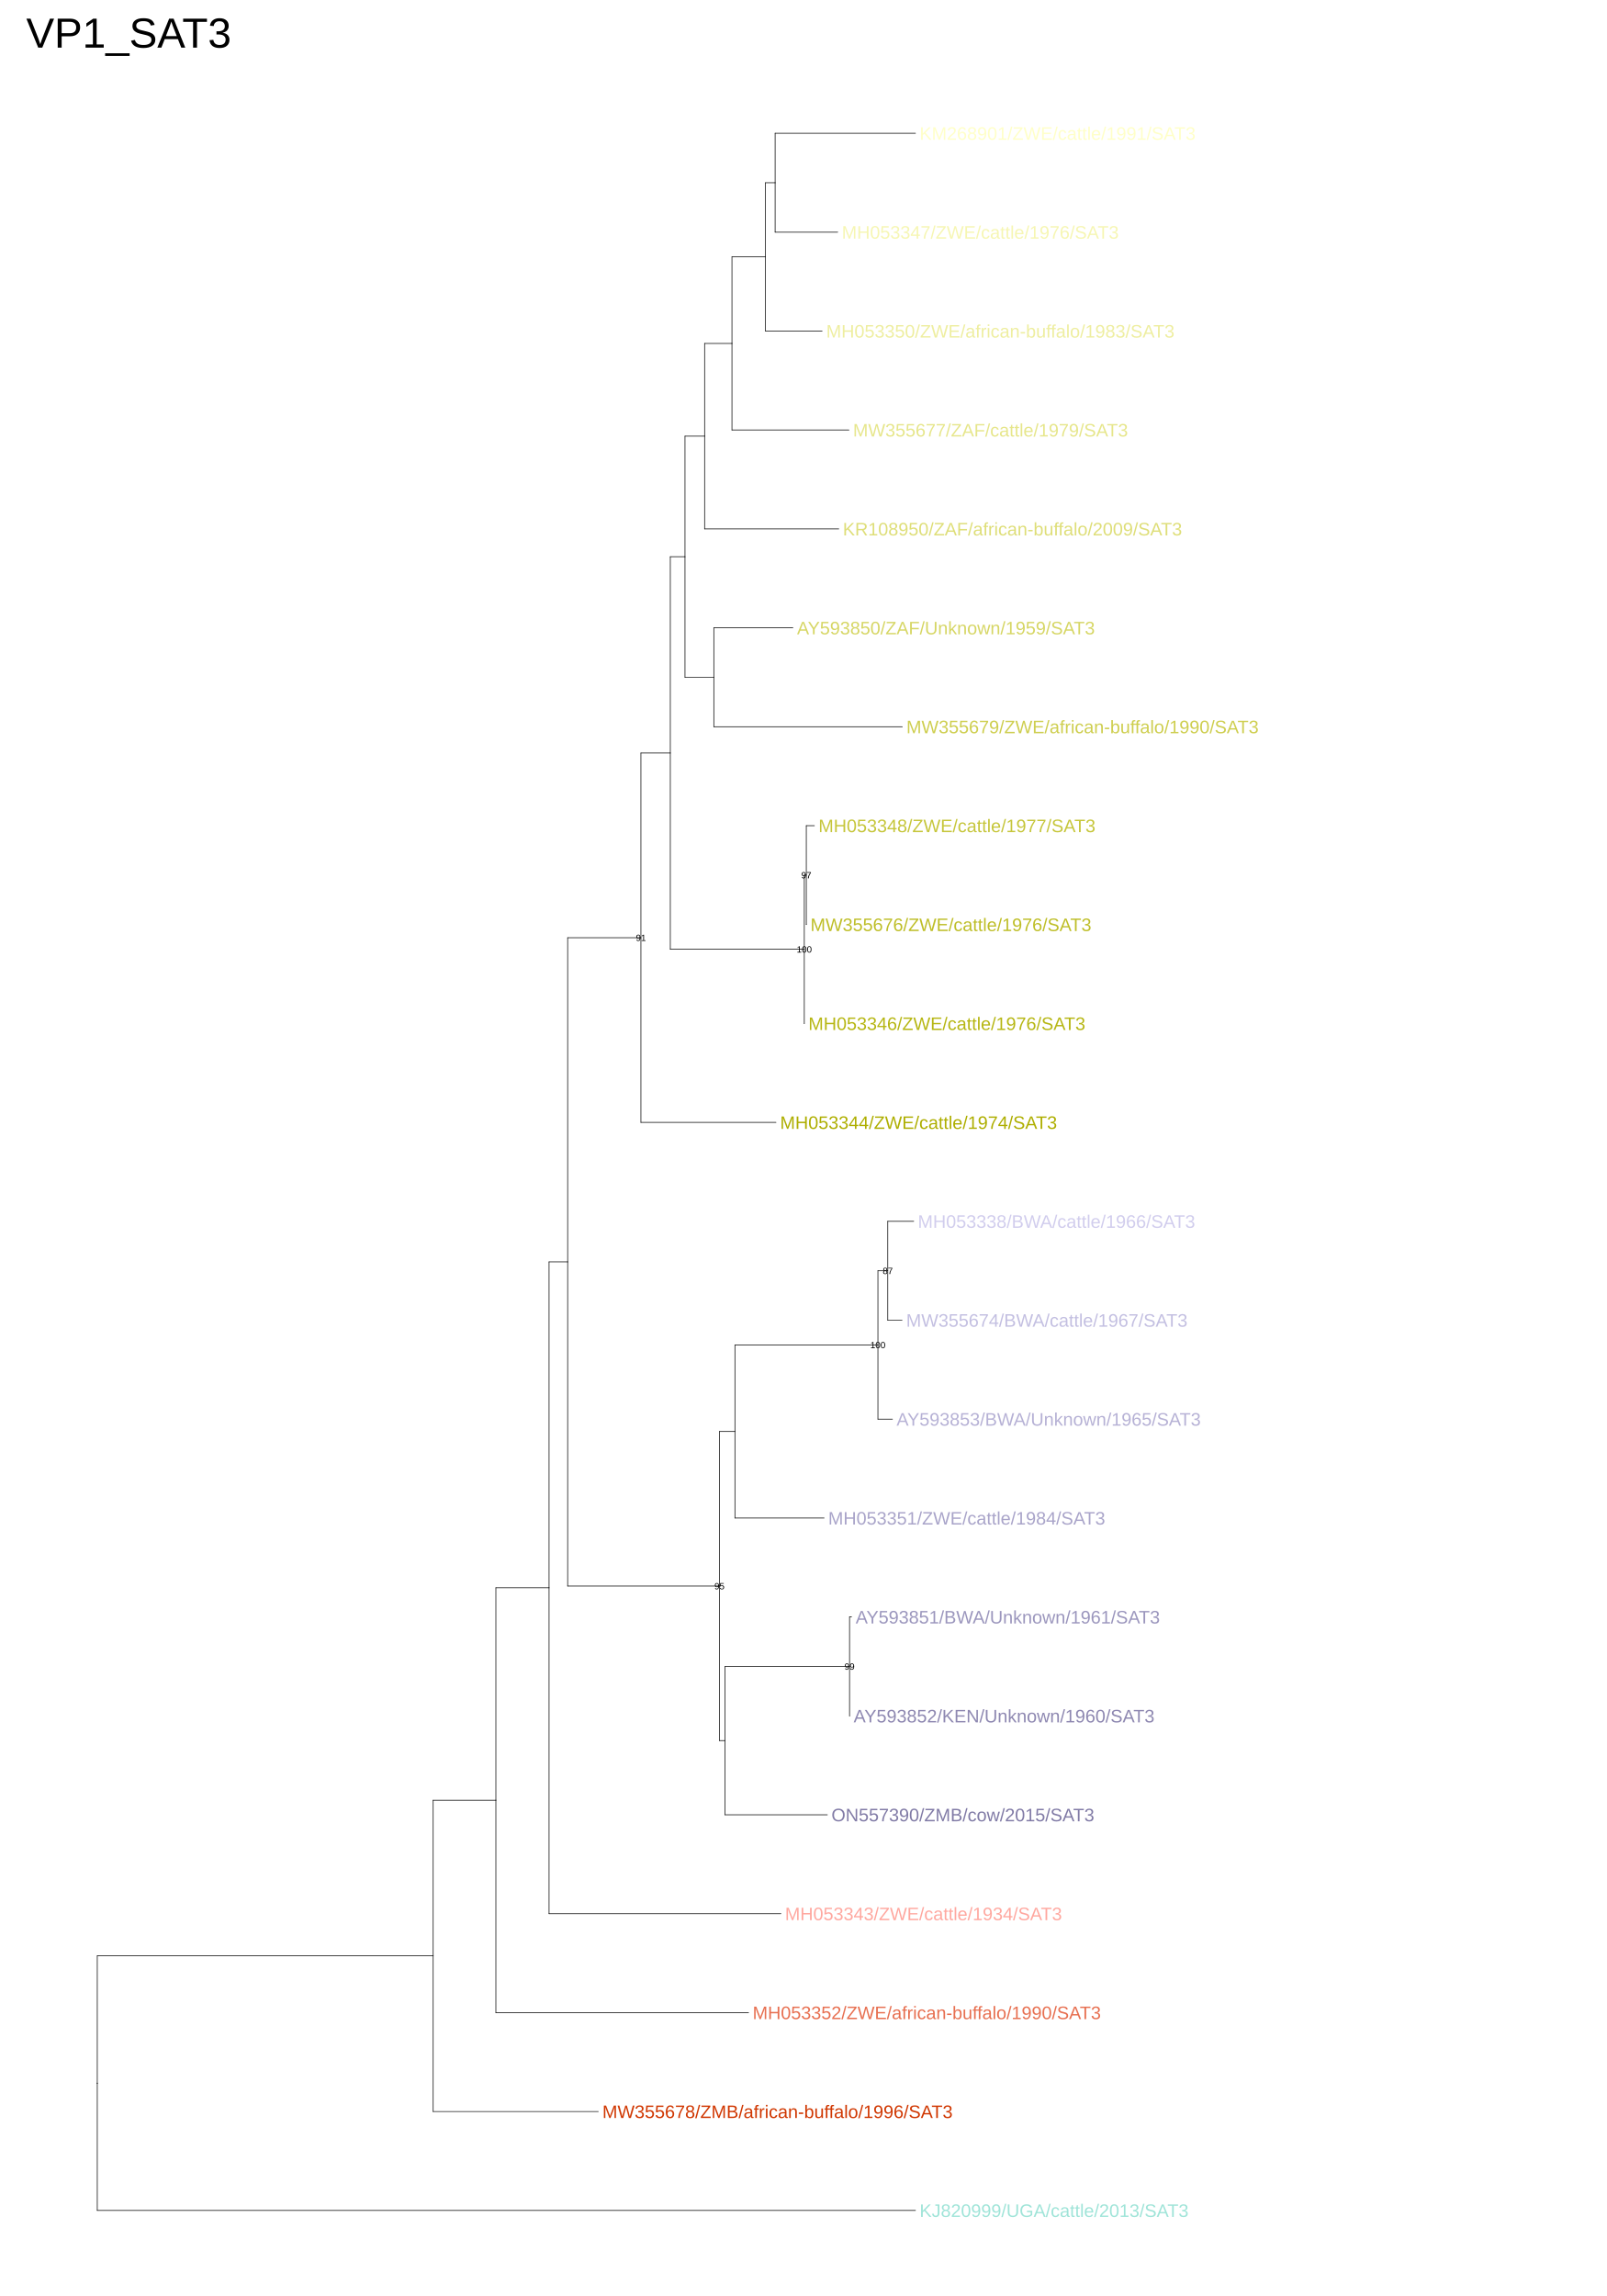
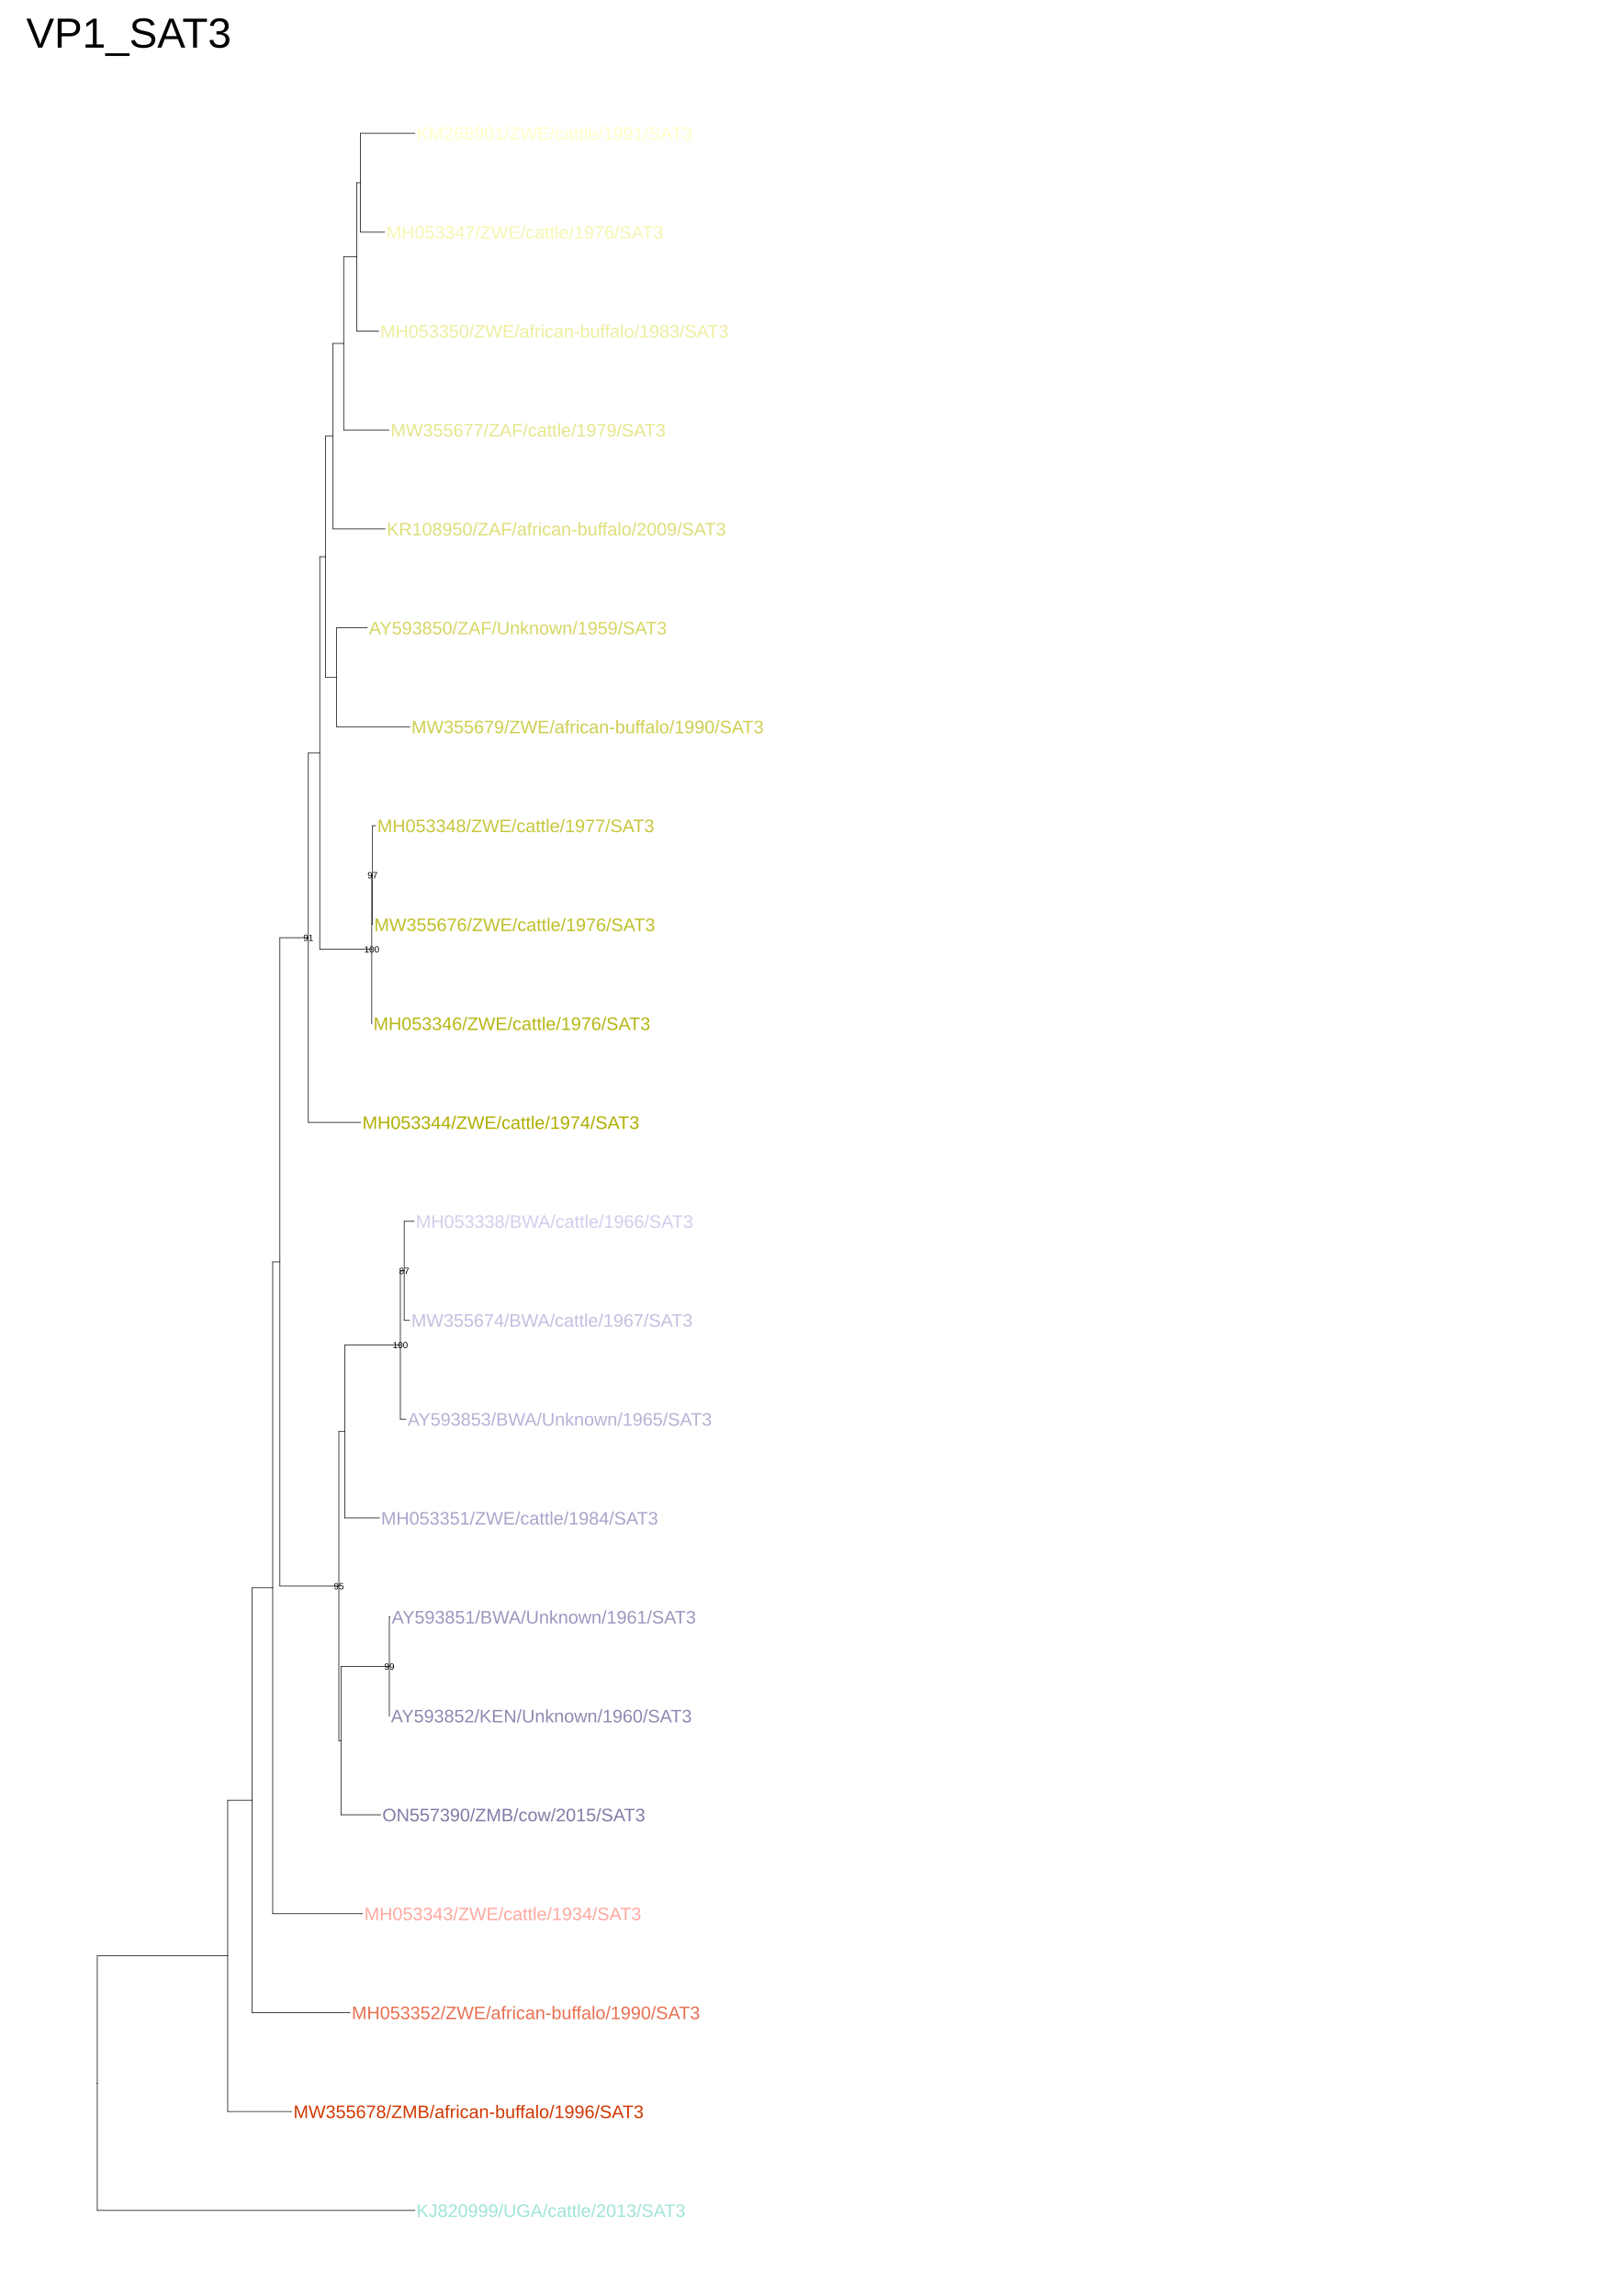
<svg xmlns="http://www.w3.org/2000/svg" class="svglite" width="504.00pt" height="720.00pt" viewBox="0 0 504.00 720.00">
  <defs>
    <style type="text/css">
    .svglite line, .svglite polyline, .svglite polygon, .svglite path, .svglite rect, .svglite circle {
      fill: none;
      stroke: #000000;
      stroke-linecap: round;
      stroke-linejoin: round;
      stroke-miterlimit: 10.00;
    }
    .svglite text {
      white-space: pre;
    }
  </style>
  </defs>
  <rect width="100%" height="100%" style="stroke: none; fill: #FFFFFF;" />
  <defs>
    <clipPath id="cpMC4wMHw1MDQuMDB8MC4wMHw3MjAuMDA=">
      <rect x="0.00" y="0.00" width="504.00" height="720.00" />
    </clipPath>
  </defs>
  <g clip-path="url(#cpMC4wMHw1MDQuMDB8MC4wMHw3MjAuMDA=)">
    <rect x="0.00" y="0.00" width="504.00" height="720.00" style="stroke-width: 1.07; stroke: #FFFFFF; fill: #FFFFFF;" />
  </g>
  <defs>
    <clipPath id="cpOC4yMnw0OTguNTJ8MjMuMTh8NzExLjc4">
      <rect x="8.22" y="23.18" width="490.30" height="688.60" />
    </clipPath>
  </defs>
  <g clip-path="url(#cpOC4yMnw0OTguNTJ8MjMuMTh8NzExLjc4)">
    <rect x="8.22" y="23.18" width="490.30" height="688.60" style="stroke-width: 1.07; stroke: #FFFFFF; fill: #FFFFFF;" />
-     <line x1="227.38" y1="569.10" x2="259.48" y2="569.10" style="stroke-width: 0.21;" />
-     <line x1="223.87" y1="227.90" x2="282.98" y2="227.90" style="stroke-width: 0.21;" />
-     <line x1="223.87" y1="196.88" x2="248.68" y2="196.88" style="stroke-width: 0.21;" />
-     <line x1="229.56" y1="134.84" x2="266.25" y2="134.84" style="stroke-width: 0.21;" />
-     <line x1="240.07" y1="103.82" x2="257.84" y2="103.82" style="stroke-width: 0.21;" />
-     <line x1="243.10" y1="72.81" x2="262.73" y2="72.81" style="stroke-width: 0.21;" />
-     <line x1="243.10" y1="41.79" x2="287.12" y2="41.79" style="stroke-width: 0.21;" />
-     <line x1="220.98" y1="165.86" x2="263.06" y2="165.86" style="stroke-width: 0.21;" />
-     <line x1="252.88" y1="289.93" x2="252.88" y2="289.93" style="stroke-width: 0.21;" />
-     <line x1="252.88" y1="258.92" x2="255.42" y2="258.92" style="stroke-width: 0.21;" />
-     <line x1="252.25" y1="320.95" x2="252.25" y2="320.95" style="stroke-width: 0.21;" />
-     <line x1="201.01" y1="351.97" x2="243.37" y2="351.97" style="stroke-width: 0.21;" />
-     <line x1="135.86" y1="662.15" x2="187.63" y2="662.15" style="stroke-width: 0.21;" />
-     <line x1="30.51" y1="693.17" x2="287.12" y2="693.17" style="stroke-width: 0.21;" />
-     <line x1="155.52" y1="631.13" x2="234.77" y2="631.13" style="stroke-width: 0.21;" />
-     <line x1="172.20" y1="600.12" x2="244.92" y2="600.12" style="stroke-width: 0.21;" />
-     <line x1="278.43" y1="414.01" x2="282.90" y2="414.01" style="stroke-width: 0.21;" />
-     <line x1="278.43" y1="382.99" x2="286.57" y2="382.99" style="stroke-width: 0.21;" />
-     <line x1="275.34" y1="445.02" x2="279.90" y2="445.02" style="stroke-width: 0.21;" />
-     <line x1="230.49" y1="476.04" x2="258.47" y2="476.04" style="stroke-width: 0.21;" />
-     <line x1="266.44" y1="538.08" x2="266.44" y2="538.08" style="stroke-width: 0.21;" />
-     <line x1="266.44" y1="507.06" x2="267.07" y2="507.06" style="stroke-width: 0.21;" />
+     <line x1="106.94" y1="569.10" x2="119.40" y2="569.10" style="stroke-width: 0.21;" />
+     <line x1="105.58" y1="227.90" x2="128.53" y2="227.90" style="stroke-width: 0.21;" />
+     <line x1="105.58" y1="196.88" x2="115.21" y2="196.88" style="stroke-width: 0.21;" />
+     <line x1="107.79" y1="134.84" x2="122.03" y2="134.84" style="stroke-width: 0.21;" />
+     <line x1="111.87" y1="103.82" x2="118.76" y2="103.82" style="stroke-width: 0.21;" />
+     <line x1="113.04" y1="72.81" x2="120.66" y2="72.81" style="stroke-width: 0.21;" />
+     <line x1="113.04" y1="41.79" x2="130.14" y2="41.79" style="stroke-width: 0.21;" />
+     <line x1="104.45" y1="165.86" x2="120.79" y2="165.86" style="stroke-width: 0.21;" />
+     <line x1="116.84" y1="289.93" x2="116.84" y2="289.93" style="stroke-width: 0.21;" />
+     <line x1="116.84" y1="258.92" x2="117.83" y2="258.92" style="stroke-width: 0.21;" />
+     <line x1="116.60" y1="320.95" x2="116.60" y2="320.95" style="stroke-width: 0.21;" />
+     <line x1="96.70" y1="351.97" x2="113.15" y2="351.97" style="stroke-width: 0.21;" />
+     <line x1="71.41" y1="662.15" x2="91.51" y2="662.15" style="stroke-width: 0.21;" />
+     <line x1="30.51" y1="693.17" x2="130.14" y2="693.17" style="stroke-width: 0.21;" />
+     <line x1="79.04" y1="631.13" x2="109.81" y2="631.13" style="stroke-width: 0.21;" />
+     <line x1="85.52" y1="600.12" x2="113.75" y2="600.12" style="stroke-width: 0.21;" />
+     <line x1="126.76" y1="414.01" x2="128.50" y2="414.01" style="stroke-width: 0.21;" />
+     <line x1="126.76" y1="382.99" x2="129.92" y2="382.99" style="stroke-width: 0.21;" />
+     <line x1="125.56" y1="445.02" x2="127.33" y2="445.02" style="stroke-width: 0.21;" />
+     <line x1="108.15" y1="476.04" x2="119.01" y2="476.04" style="stroke-width: 0.21;" />
+     <line x1="122.11" y1="538.08" x2="122.11" y2="538.08" style="stroke-width: 0.21;" />
+     <line x1="122.11" y1="507.06" x2="122.35" y2="507.06" style="stroke-width: 0.21;" />
    <line x1="30.51" y1="653.25" x2="30.51" y2="653.25" style="stroke-width: 0.21;" />
-     <line x1="225.64" y1="545.83" x2="227.38" y2="545.83" style="stroke-width: 0.21;" />
-     <line x1="178.03" y1="497.37" x2="225.64" y2="497.37" style="stroke-width: 0.21;" />
-     <line x1="172.20" y1="395.71" x2="178.03" y2="395.71" style="stroke-width: 0.21;" />
-     <line x1="178.03" y1="294.05" x2="201.01" y2="294.05" style="stroke-width: 0.21;" />
-     <line x1="201.01" y1="236.14" x2="210.23" y2="236.14" style="stroke-width: 0.21;" />
-     <line x1="210.23" y1="174.58" x2="214.83" y2="174.58" style="stroke-width: 0.21;" />
-     <line x1="214.83" y1="212.39" x2="223.87" y2="212.39" style="stroke-width: 0.21;" />
-     <line x1="214.83" y1="136.78" x2="220.98" y2="136.78" style="stroke-width: 0.21;" />
-     <line x1="220.98" y1="107.70" x2="229.56" y2="107.70" style="stroke-width: 0.21;" />
-     <line x1="229.56" y1="80.56" x2="240.07" y2="80.56" style="stroke-width: 0.21;" />
-     <line x1="240.07" y1="57.30" x2="243.10" y2="57.30" style="stroke-width: 0.21;" />
-     <line x1="210.23" y1="297.69" x2="252.25" y2="297.69" style="stroke-width: 0.21;" />
-     <line x1="252.25" y1="274.42" x2="252.88" y2="274.42" style="stroke-width: 0.21;" />
-     <line x1="155.52" y1="497.91" x2="172.20" y2="497.91" style="stroke-width: 0.21;" />
-     <line x1="135.86" y1="564.52" x2="155.52" y2="564.52" style="stroke-width: 0.21;" />
-     <line x1="225.64" y1="448.90" x2="230.49" y2="448.90" style="stroke-width: 0.21;" />
-     <line x1="230.49" y1="421.76" x2="275.34" y2="421.76" style="stroke-width: 0.21;" />
-     <line x1="275.34" y1="398.50" x2="278.43" y2="398.50" style="stroke-width: 0.21;" />
-     <line x1="227.38" y1="522.57" x2="266.44" y2="522.57" style="stroke-width: 0.21;" />
-     <line x1="30.51" y1="613.34" x2="135.86" y2="613.34" style="stroke-width: 0.21;" />
-     <line x1="227.38" y1="545.83" x2="227.38" y2="569.10" style="stroke-width: 0.21;" />
-     <line x1="223.87" y1="212.39" x2="223.87" y2="227.90" style="stroke-width: 0.21;" />
-     <line x1="223.87" y1="212.39" x2="223.87" y2="196.88" style="stroke-width: 0.21;" />
-     <line x1="229.56" y1="107.70" x2="229.56" y2="134.84" style="stroke-width: 0.21;" />
-     <line x1="240.07" y1="80.56" x2="240.07" y2="103.82" style="stroke-width: 0.21;" />
-     <line x1="243.10" y1="57.30" x2="243.10" y2="72.81" style="stroke-width: 0.21;" />
-     <line x1="243.10" y1="57.30" x2="243.10" y2="41.79" style="stroke-width: 0.21;" />
-     <line x1="220.98" y1="136.78" x2="220.98" y2="165.86" style="stroke-width: 0.21;" />
-     <line x1="252.88" y1="274.42" x2="252.88" y2="289.93" style="stroke-width: 0.21;" />
-     <line x1="252.88" y1="274.42" x2="252.88" y2="258.92" style="stroke-width: 0.21;" />
-     <line x1="252.25" y1="297.69" x2="252.25" y2="320.95" style="stroke-width: 0.21;" />
-     <line x1="201.01" y1="294.05" x2="201.01" y2="351.97" style="stroke-width: 0.21;" />
-     <line x1="135.86" y1="613.34" x2="135.86" y2="662.15" style="stroke-width: 0.21;" />
+     <line x1="106.27" y1="545.83" x2="106.94" y2="545.83" style="stroke-width: 0.21;" />
+     <line x1="87.78" y1="497.37" x2="106.27" y2="497.37" style="stroke-width: 0.21;" />
+     <line x1="85.52" y1="395.71" x2="87.78" y2="395.71" style="stroke-width: 0.21;" />
+     <line x1="87.78" y1="294.05" x2="96.70" y2="294.05" style="stroke-width: 0.21;" />
+     <line x1="96.70" y1="236.14" x2="100.28" y2="236.14" style="stroke-width: 0.21;" />
+     <line x1="100.28" y1="174.58" x2="102.07" y2="174.58" style="stroke-width: 0.21;" />
+     <line x1="102.07" y1="212.39" x2="105.58" y2="212.39" style="stroke-width: 0.21;" />
+     <line x1="102.07" y1="136.78" x2="104.45" y2="136.78" style="stroke-width: 0.21;" />
+     <line x1="104.45" y1="107.70" x2="107.79" y2="107.70" style="stroke-width: 0.21;" />
+     <line x1="107.79" y1="80.56" x2="111.87" y2="80.56" style="stroke-width: 0.21;" />
+     <line x1="111.87" y1="57.30" x2="113.04" y2="57.30" style="stroke-width: 0.21;" />
+     <line x1="100.28" y1="297.69" x2="116.60" y2="297.69" style="stroke-width: 0.21;" />
+     <line x1="116.60" y1="274.42" x2="116.84" y2="274.42" style="stroke-width: 0.21;" />
+     <line x1="79.04" y1="497.91" x2="85.52" y2="497.91" style="stroke-width: 0.21;" />
+     <line x1="71.41" y1="564.52" x2="79.04" y2="564.52" style="stroke-width: 0.21;" />
+     <line x1="106.27" y1="448.90" x2="108.15" y2="448.90" style="stroke-width: 0.21;" />
+     <line x1="108.15" y1="421.76" x2="125.56" y2="421.76" style="stroke-width: 0.21;" />
+     <line x1="125.56" y1="398.50" x2="126.76" y2="398.50" style="stroke-width: 0.21;" />
+     <line x1="106.94" y1="522.57" x2="122.11" y2="522.57" style="stroke-width: 0.21;" />
+     <line x1="30.51" y1="613.34" x2="71.41" y2="613.34" style="stroke-width: 0.21;" />
+     <line x1="106.94" y1="545.83" x2="106.94" y2="569.10" style="stroke-width: 0.21;" />
+     <line x1="105.58" y1="212.39" x2="105.58" y2="227.90" style="stroke-width: 0.21;" />
+     <line x1="105.58" y1="212.39" x2="105.58" y2="196.88" style="stroke-width: 0.21;" />
+     <line x1="107.79" y1="107.70" x2="107.79" y2="134.84" style="stroke-width: 0.21;" />
+     <line x1="111.87" y1="80.56" x2="111.87" y2="103.82" style="stroke-width: 0.21;" />
+     <line x1="113.04" y1="57.30" x2="113.04" y2="72.81" style="stroke-width: 0.21;" />
+     <line x1="113.04" y1="57.30" x2="113.04" y2="41.79" style="stroke-width: 0.21;" />
+     <line x1="104.45" y1="136.78" x2="104.45" y2="165.86" style="stroke-width: 0.21;" />
+     <line x1="116.84" y1="274.42" x2="116.84" y2="289.93" style="stroke-width: 0.21;" />
+     <line x1="116.84" y1="274.42" x2="116.84" y2="258.92" style="stroke-width: 0.21;" />
+     <line x1="116.60" y1="297.69" x2="116.60" y2="320.95" style="stroke-width: 0.21;" />
+     <line x1="96.70" y1="294.05" x2="96.70" y2="351.97" style="stroke-width: 0.21;" />
+     <line x1="71.41" y1="613.34" x2="71.41" y2="662.15" style="stroke-width: 0.21;" />
    <line x1="30.51" y1="653.25" x2="30.51" y2="693.17" style="stroke-width: 0.21;" />
-     <line x1="155.52" y1="564.52" x2="155.52" y2="631.13" style="stroke-width: 0.21;" />
-     <line x1="172.20" y1="497.91" x2="172.20" y2="600.12" style="stroke-width: 0.21;" />
-     <line x1="278.43" y1="398.50" x2="278.43" y2="414.01" style="stroke-width: 0.21;" />
-     <line x1="278.43" y1="398.50" x2="278.43" y2="382.99" style="stroke-width: 0.21;" />
-     <line x1="275.34" y1="421.76" x2="275.34" y2="445.02" style="stroke-width: 0.21;" />
-     <line x1="230.49" y1="448.90" x2="230.49" y2="476.04" style="stroke-width: 0.21;" />
-     <line x1="266.44" y1="522.57" x2="266.44" y2="538.08" style="stroke-width: 0.21;" />
-     <line x1="266.44" y1="522.57" x2="266.44" y2="507.06" style="stroke-width: 0.21;" />
+     <line x1="79.04" y1="564.52" x2="79.04" y2="631.13" style="stroke-width: 0.21;" />
+     <line x1="85.52" y1="497.91" x2="85.52" y2="600.12" style="stroke-width: 0.21;" />
+     <line x1="126.76" y1="398.50" x2="126.76" y2="414.01" style="stroke-width: 0.21;" />
+     <line x1="126.76" y1="398.50" x2="126.76" y2="382.99" style="stroke-width: 0.21;" />
+     <line x1="125.56" y1="421.76" x2="125.56" y2="445.02" style="stroke-width: 0.21;" />
+     <line x1="108.15" y1="448.90" x2="108.15" y2="476.04" style="stroke-width: 0.21;" />
+     <line x1="122.11" y1="522.57" x2="122.11" y2="538.08" style="stroke-width: 0.21;" />
+     <line x1="122.11" y1="522.57" x2="122.11" y2="507.06" style="stroke-width: 0.21;" />
    <line x1="30.51" y1="653.25" x2="30.51" y2="653.25" style="stroke-width: 0.21;" />
-     <line x1="225.64" y1="497.37" x2="225.64" y2="545.83" style="stroke-width: 0.21;" />
-     <line x1="178.03" y1="395.71" x2="178.03" y2="497.37" style="stroke-width: 0.21;" />
-     <line x1="172.20" y1="497.91" x2="172.20" y2="395.71" style="stroke-width: 0.21;" />
-     <line x1="178.03" y1="395.71" x2="178.03" y2="294.05" style="stroke-width: 0.21;" />
-     <line x1="201.01" y1="294.05" x2="201.01" y2="236.14" style="stroke-width: 0.21;" />
-     <line x1="210.23" y1="236.14" x2="210.23" y2="174.58" style="stroke-width: 0.21;" />
-     <line x1="214.83" y1="174.58" x2="214.83" y2="212.39" style="stroke-width: 0.21;" />
-     <line x1="214.83" y1="174.58" x2="214.83" y2="136.78" style="stroke-width: 0.21;" />
-     <line x1="220.98" y1="136.78" x2="220.98" y2="107.70" style="stroke-width: 0.21;" />
-     <line x1="229.56" y1="107.70" x2="229.56" y2="80.56" style="stroke-width: 0.21;" />
-     <line x1="240.07" y1="80.56" x2="240.07" y2="57.30" style="stroke-width: 0.21;" />
-     <line x1="210.23" y1="236.14" x2="210.23" y2="297.69" style="stroke-width: 0.21;" />
-     <line x1="252.25" y1="297.69" x2="252.25" y2="274.42" style="stroke-width: 0.21;" />
-     <line x1="155.52" y1="564.52" x2="155.52" y2="497.91" style="stroke-width: 0.21;" />
-     <line x1="135.86" y1="613.34" x2="135.86" y2="564.52" style="stroke-width: 0.21;" />
-     <line x1="225.64" y1="497.37" x2="225.64" y2="448.90" style="stroke-width: 0.21;" />
-     <line x1="230.49" y1="448.90" x2="230.49" y2="421.76" style="stroke-width: 0.21;" />
-     <line x1="275.34" y1="421.76" x2="275.34" y2="398.50" style="stroke-width: 0.21;" />
-     <line x1="227.38" y1="545.83" x2="227.38" y2="522.57" style="stroke-width: 0.21;" />
+     <line x1="106.27" y1="497.37" x2="106.27" y2="545.83" style="stroke-width: 0.21;" />
+     <line x1="87.78" y1="395.71" x2="87.78" y2="497.37" style="stroke-width: 0.21;" />
+     <line x1="85.52" y1="497.91" x2="85.52" y2="395.71" style="stroke-width: 0.21;" />
+     <line x1="87.78" y1="395.71" x2="87.78" y2="294.05" style="stroke-width: 0.21;" />
+     <line x1="96.70" y1="294.05" x2="96.70" y2="236.14" style="stroke-width: 0.21;" />
+     <line x1="100.28" y1="236.14" x2="100.28" y2="174.58" style="stroke-width: 0.21;" />
+     <line x1="102.07" y1="174.58" x2="102.07" y2="212.39" style="stroke-width: 0.21;" />
+     <line x1="102.07" y1="174.58" x2="102.07" y2="136.78" style="stroke-width: 0.21;" />
+     <line x1="104.45" y1="136.78" x2="104.45" y2="107.70" style="stroke-width: 0.21;" />
+     <line x1="107.79" y1="107.70" x2="107.79" y2="80.56" style="stroke-width: 0.21;" />
+     <line x1="111.87" y1="80.56" x2="111.87" y2="57.30" style="stroke-width: 0.21;" />
+     <line x1="100.28" y1="236.14" x2="100.28" y2="297.69" style="stroke-width: 0.21;" />
+     <line x1="116.60" y1="297.69" x2="116.60" y2="274.42" style="stroke-width: 0.21;" />
+     <line x1="79.04" y1="564.52" x2="79.04" y2="497.91" style="stroke-width: 0.21;" />
+     <line x1="71.41" y1="613.34" x2="71.41" y2="564.52" style="stroke-width: 0.21;" />
+     <line x1="106.27" y1="497.37" x2="106.27" y2="448.90" style="stroke-width: 0.21;" />
+     <line x1="108.15" y1="448.90" x2="108.15" y2="421.76" style="stroke-width: 0.21;" />
+     <line x1="125.56" y1="421.76" x2="125.56" y2="398.50" style="stroke-width: 0.21;" />
+     <line x1="106.94" y1="545.83" x2="106.94" y2="522.57" style="stroke-width: 0.21;" />
    <line x1="30.51" y1="653.25" x2="30.51" y2="613.34" style="stroke-width: 0.21;" />
-     <text x="225.64" y="498.39" text-anchor="middle" style="font-size: 2.85px; font-family: &quot;Arial&quot;;" textLength="3.17px" lengthAdjust="spacingAndGlyphs">95</text>
-     <text x="201.01" y="295.07" text-anchor="middle" style="font-size: 2.85px; font-family: &quot;Arial&quot;;" textLength="3.17px" lengthAdjust="spacingAndGlyphs">91</text>
-     <text x="252.25" y="298.71" text-anchor="middle" style="font-size: 2.85px; font-family: &quot;Arial&quot;;" textLength="4.75px" lengthAdjust="spacingAndGlyphs">100</text>
-     <text x="252.88" y="275.44" text-anchor="middle" style="font-size: 2.85px; font-family: &quot;Arial&quot;;" textLength="3.17px" lengthAdjust="spacingAndGlyphs">97</text>
-     <text x="275.34" y="422.78" text-anchor="middle" style="font-size: 2.85px; font-family: &quot;Arial&quot;;" textLength="4.75px" lengthAdjust="spacingAndGlyphs">100</text>
-     <text x="278.43" y="399.52" text-anchor="middle" style="font-size: 2.85px; font-family: &quot;Arial&quot;;" textLength="3.17px" lengthAdjust="spacingAndGlyphs">87</text>
-     <text x="266.44" y="523.59" text-anchor="middle" style="font-size: 2.85px; font-family: &quot;Arial&quot;;" textLength="3.17px" lengthAdjust="spacingAndGlyphs">99</text>
-     <text x="249.96" y="198.92" style="font-size: 5.69px;fill: #D6D664; font-family: &quot;Arial&quot;;" textLength="93.34px" lengthAdjust="spacingAndGlyphs">AY593850/ZAF/Unknown/1959/SAT3</text>
-     <text x="268.36" y="509.10" style="font-size: 5.69px;fill: #9B96BD; font-family: &quot;Arial&quot;;" textLength="95.34px" lengthAdjust="spacingAndGlyphs">AY593851/BWA/Unknown/1961/SAT3</text>
-     <text x="267.72" y="540.12" style="font-size: 5.69px;fill: #8E88B1; font-family: &quot;Arial&quot;;" textLength="94.29px" lengthAdjust="spacingAndGlyphs">AY593852/KEN/Unknown/1960/SAT3</text>
-     <text x="281.18" y="447.06" style="font-size: 5.69px;fill: #B6B1D5; font-family: &quot;Arial&quot;;" textLength="95.34px" lengthAdjust="spacingAndGlyphs">AY593853/BWA/Unknown/1965/SAT3</text>
-     <text x="288.41" y="695.21" style="font-size: 5.69px;fill: #9FE4D8; font-family: &quot;Arial&quot;;" textLength="84.27px" lengthAdjust="spacingAndGlyphs">KJ820999/UGA/cattle/2013/SAT3</text>
-     <text x="288.41" y="43.83" style="font-size: 5.69px;fill: #FFFFC8; font-family: &quot;Arial&quot;;" textLength="86.48px" lengthAdjust="spacingAndGlyphs">KM268901/ZWE/cattle/1991/SAT3</text>
-     <text x="264.34" y="167.90" style="font-size: 5.69px;fill: #DEDE78; font-family: &quot;Arial&quot;;" textLength="106.29px" lengthAdjust="spacingAndGlyphs">KR108950/ZAF/african-buffalo/2009/SAT3</text>
-     <text x="287.85" y="385.03" style="font-size: 5.69px;fill: #D1CDED; font-family: &quot;Arial&quot;;" textLength="86.90px" lengthAdjust="spacingAndGlyphs">MH053338/BWA/cattle/1966/SAT3</text>
-     <text x="246.20" y="602.15" style="font-size: 5.69px;fill: #FFA8A0; font-family: &quot;Arial&quot;;" textLength="86.80px" lengthAdjust="spacingAndGlyphs">MH053343/ZWE/cattle/1934/SAT3</text>
-     <text x="244.65" y="354.01" style="font-size: 5.69px;fill: #AEAE00; font-family: &quot;Arial&quot;;" textLength="86.80px" lengthAdjust="spacingAndGlyphs">MH053344/ZWE/cattle/1974/SAT3</text>
-     <text x="253.53" y="322.99" style="font-size: 5.69px;fill: #B6B613; font-family: &quot;Arial&quot;;" textLength="86.80px" lengthAdjust="spacingAndGlyphs">MH053346/ZWE/cattle/1976/SAT3</text>
-     <text x="264.01" y="74.84" style="font-size: 5.69px;fill: #F6F6B3; font-family: &quot;Arial&quot;;" textLength="86.80px" lengthAdjust="spacingAndGlyphs">MH053347/ZWE/cattle/1976/SAT3</text>
-     <text x="256.70" y="260.95" style="font-size: 5.69px;fill: #C6C63B; font-family: &quot;Arial&quot;;" textLength="86.80px" lengthAdjust="spacingAndGlyphs">MH053348/ZWE/cattle/1977/SAT3</text>
-     <text x="259.12" y="105.86" style="font-size: 5.69px;fill: #EEEEA0; font-family: &quot;Arial&quot;;" textLength="109.13px" lengthAdjust="spacingAndGlyphs">MH053350/ZWE/african-buffalo/1983/SAT3</text>
-     <text x="259.75" y="478.08" style="font-size: 5.69px;fill: #A9A4C9; font-family: &quot;Arial&quot;;" textLength="86.80px" lengthAdjust="spacingAndGlyphs">MH053351/ZWE/cattle/1984/SAT3</text>
-     <text x="236.05" y="633.17" style="font-size: 5.69px;fill: #E76F50; font-family: &quot;Arial&quot;;" textLength="109.13px" lengthAdjust="spacingAndGlyphs">MH053352/ZWE/african-buffalo/1990/SAT3</text>
-     <text x="284.19" y="416.04" style="font-size: 5.69px;fill: #C3BFE1; font-family: &quot;Arial&quot;;" textLength="88.16px" lengthAdjust="spacingAndGlyphs">MW355674/BWA/cattle/1967/SAT3</text>
-     <text x="254.16" y="291.97" style="font-size: 5.69px;fill: #BEBE28; font-family: &quot;Arial&quot;;" textLength="88.06px" lengthAdjust="spacingAndGlyphs">MW355676/ZWE/cattle/1976/SAT3</text>
-     <text x="267.53" y="136.88" style="font-size: 5.69px;fill: #E6E68B; font-family: &quot;Arial&quot;;" textLength="86.16px" lengthAdjust="spacingAndGlyphs">MW355677/ZAF/cattle/1979/SAT3</text>
-     <text x="188.92" y="664.19" style="font-size: 5.69px;fill: #D03701; font-family: &quot;Arial&quot;;" textLength="109.76px" lengthAdjust="spacingAndGlyphs">MW355678/ZMB/african-buffalo/1996/SAT3</text>
-     <text x="284.26" y="229.93" style="font-size: 5.69px;fill: #CECE4F; font-family: &quot;Arial&quot;;" textLength="110.39px" lengthAdjust="spacingAndGlyphs">MW355679/ZWE/african-buffalo/1990/SAT3</text>
-     <text x="260.76" y="571.13" style="font-size: 5.69px;fill: #817BA6; font-family: &quot;Arial&quot;;" textLength="82.38px" lengthAdjust="spacingAndGlyphs">ON557390/ZMB/cow/2015/SAT3</text>
+     <text x="106.27" y="498.39" text-anchor="middle" style="font-size: 2.85px; font-family: &quot;Arial&quot;;" textLength="3.17px" lengthAdjust="spacingAndGlyphs">95</text>
+     <text x="96.70" y="295.07" text-anchor="middle" style="font-size: 2.85px; font-family: &quot;Arial&quot;;" textLength="3.17px" lengthAdjust="spacingAndGlyphs">91</text>
+     <text x="116.60" y="298.71" text-anchor="middle" style="font-size: 2.85px; font-family: &quot;Arial&quot;;" textLength="4.75px" lengthAdjust="spacingAndGlyphs">100</text>
+     <text x="116.84" y="275.44" text-anchor="middle" style="font-size: 2.85px; font-family: &quot;Arial&quot;;" textLength="3.17px" lengthAdjust="spacingAndGlyphs">97</text>
+     <text x="125.56" y="422.78" text-anchor="middle" style="font-size: 2.85px; font-family: &quot;Arial&quot;;" textLength="4.75px" lengthAdjust="spacingAndGlyphs">100</text>
+     <text x="126.76" y="399.52" text-anchor="middle" style="font-size: 2.85px; font-family: &quot;Arial&quot;;" textLength="3.17px" lengthAdjust="spacingAndGlyphs">87</text>
+     <text x="122.11" y="523.59" text-anchor="middle" style="font-size: 2.85px; font-family: &quot;Arial&quot;;" textLength="3.17px" lengthAdjust="spacingAndGlyphs">99</text>
+     <text x="115.71" y="198.92" style="font-size: 5.69px;fill: #D6D664; font-family: &quot;Arial&quot;;" textLength="93.34px" lengthAdjust="spacingAndGlyphs">AY593850/ZAF/Unknown/1959/SAT3</text>
+     <text x="122.85" y="509.10" style="font-size: 5.69px;fill: #9B96BD; font-family: &quot;Arial&quot;;" textLength="95.34px" lengthAdjust="spacingAndGlyphs">AY593851/BWA/Unknown/1961/SAT3</text>
+     <text x="122.60" y="540.12" style="font-size: 5.69px;fill: #8E88B1; font-family: &quot;Arial&quot;;" textLength="94.29px" lengthAdjust="spacingAndGlyphs">AY593852/KEN/Unknown/1960/SAT3</text>
+     <text x="127.83" y="447.06" style="font-size: 5.69px;fill: #B6B1D5; font-family: &quot;Arial&quot;;" textLength="95.34px" lengthAdjust="spacingAndGlyphs">AY593853/BWA/Unknown/1965/SAT3</text>
+     <text x="130.63" y="695.21" style="font-size: 5.69px;fill: #9FE4D8; font-family: &quot;Arial&quot;;" textLength="84.27px" lengthAdjust="spacingAndGlyphs">KJ820999/UGA/cattle/2013/SAT3</text>
+     <text x="130.63" y="43.83" style="font-size: 5.69px;fill: #FFFFC8; font-family: &quot;Arial&quot;;" textLength="86.48px" lengthAdjust="spacingAndGlyphs">KM268901/ZWE/cattle/1991/SAT3</text>
+     <text x="121.29" y="167.90" style="font-size: 5.69px;fill: #DEDE78; font-family: &quot;Arial&quot;;" textLength="106.29px" lengthAdjust="spacingAndGlyphs">KR108950/ZAF/african-buffalo/2009/SAT3</text>
+     <text x="130.42" y="385.03" style="font-size: 5.69px;fill: #D1CDED; font-family: &quot;Arial&quot;;" textLength="86.90px" lengthAdjust="spacingAndGlyphs">MH053338/BWA/cattle/1966/SAT3</text>
+     <text x="114.25" y="602.15" style="font-size: 5.69px;fill: #FFA8A0; font-family: &quot;Arial&quot;;" textLength="86.80px" lengthAdjust="spacingAndGlyphs">MH053343/ZWE/cattle/1934/SAT3</text>
+     <text x="113.64" y="354.01" style="font-size: 5.69px;fill: #AEAE00; font-family: &quot;Arial&quot;;" textLength="86.80px" lengthAdjust="spacingAndGlyphs">MH053344/ZWE/cattle/1974/SAT3</text>
+     <text x="117.09" y="322.99" style="font-size: 5.69px;fill: #B6B613; font-family: &quot;Arial&quot;;" textLength="86.80px" lengthAdjust="spacingAndGlyphs">MH053346/ZWE/cattle/1976/SAT3</text>
+     <text x="121.16" y="74.84" style="font-size: 5.69px;fill: #F6F6B3; font-family: &quot;Arial&quot;;" textLength="86.80px" lengthAdjust="spacingAndGlyphs">MH053347/ZWE/cattle/1976/SAT3</text>
+     <text x="118.32" y="260.95" style="font-size: 5.69px;fill: #C6C63B; font-family: &quot;Arial&quot;;" textLength="86.80px" lengthAdjust="spacingAndGlyphs">MH053348/ZWE/cattle/1977/SAT3</text>
+     <text x="119.26" y="105.86" style="font-size: 5.69px;fill: #EEEEA0; font-family: &quot;Arial&quot;;" textLength="109.13px" lengthAdjust="spacingAndGlyphs">MH053350/ZWE/african-buffalo/1983/SAT3</text>
+     <text x="119.51" y="478.08" style="font-size: 5.69px;fill: #A9A4C9; font-family: &quot;Arial&quot;;" textLength="86.80px" lengthAdjust="spacingAndGlyphs">MH053351/ZWE/cattle/1984/SAT3</text>
+     <text x="110.31" y="633.17" style="font-size: 5.69px;fill: #E76F50; font-family: &quot;Arial&quot;;" textLength="109.13px" lengthAdjust="spacingAndGlyphs">MH053352/ZWE/african-buffalo/1990/SAT3</text>
+     <text x="128.99" y="416.04" style="font-size: 5.69px;fill: #C3BFE1; font-family: &quot;Arial&quot;;" textLength="88.16px" lengthAdjust="spacingAndGlyphs">MW355674/BWA/cattle/1967/SAT3</text>
+     <text x="117.34" y="291.97" style="font-size: 5.69px;fill: #BEBE28; font-family: &quot;Arial&quot;;" textLength="88.06px" lengthAdjust="spacingAndGlyphs">MW355676/ZWE/cattle/1976/SAT3</text>
+     <text x="122.53" y="136.88" style="font-size: 5.69px;fill: #E6E68B; font-family: &quot;Arial&quot;;" textLength="86.16px" lengthAdjust="spacingAndGlyphs">MW355677/ZAF/cattle/1979/SAT3</text>
+     <text x="92.01" y="664.19" style="font-size: 5.69px;fill: #D03701; font-family: &quot;Arial&quot;;" textLength="109.76px" lengthAdjust="spacingAndGlyphs">MW355678/ZMB/african-buffalo/1996/SAT3</text>
+     <text x="129.02" y="229.93" style="font-size: 5.69px;fill: #CECE4F; font-family: &quot;Arial&quot;;" textLength="110.39px" lengthAdjust="spacingAndGlyphs">MW355679/ZWE/african-buffalo/1990/SAT3</text>
+     <text x="119.90" y="571.13" style="font-size: 5.69px;fill: #817BA6; font-family: &quot;Arial&quot;;" textLength="82.38px" lengthAdjust="spacingAndGlyphs">ON557390/ZMB/cow/2015/SAT3</text>
  </g>
  <g clip-path="url(#cpMC4wMHw1MDQuMDB8MC4wMHw3MjAuMDA=)">
    <text x="8.22" y="14.93" style="font-size: 13.20px; font-family: &quot;Arial&quot;;" textLength="64.28px" lengthAdjust="spacingAndGlyphs">VP1_SAT3</text>
  </g>
</svg>
